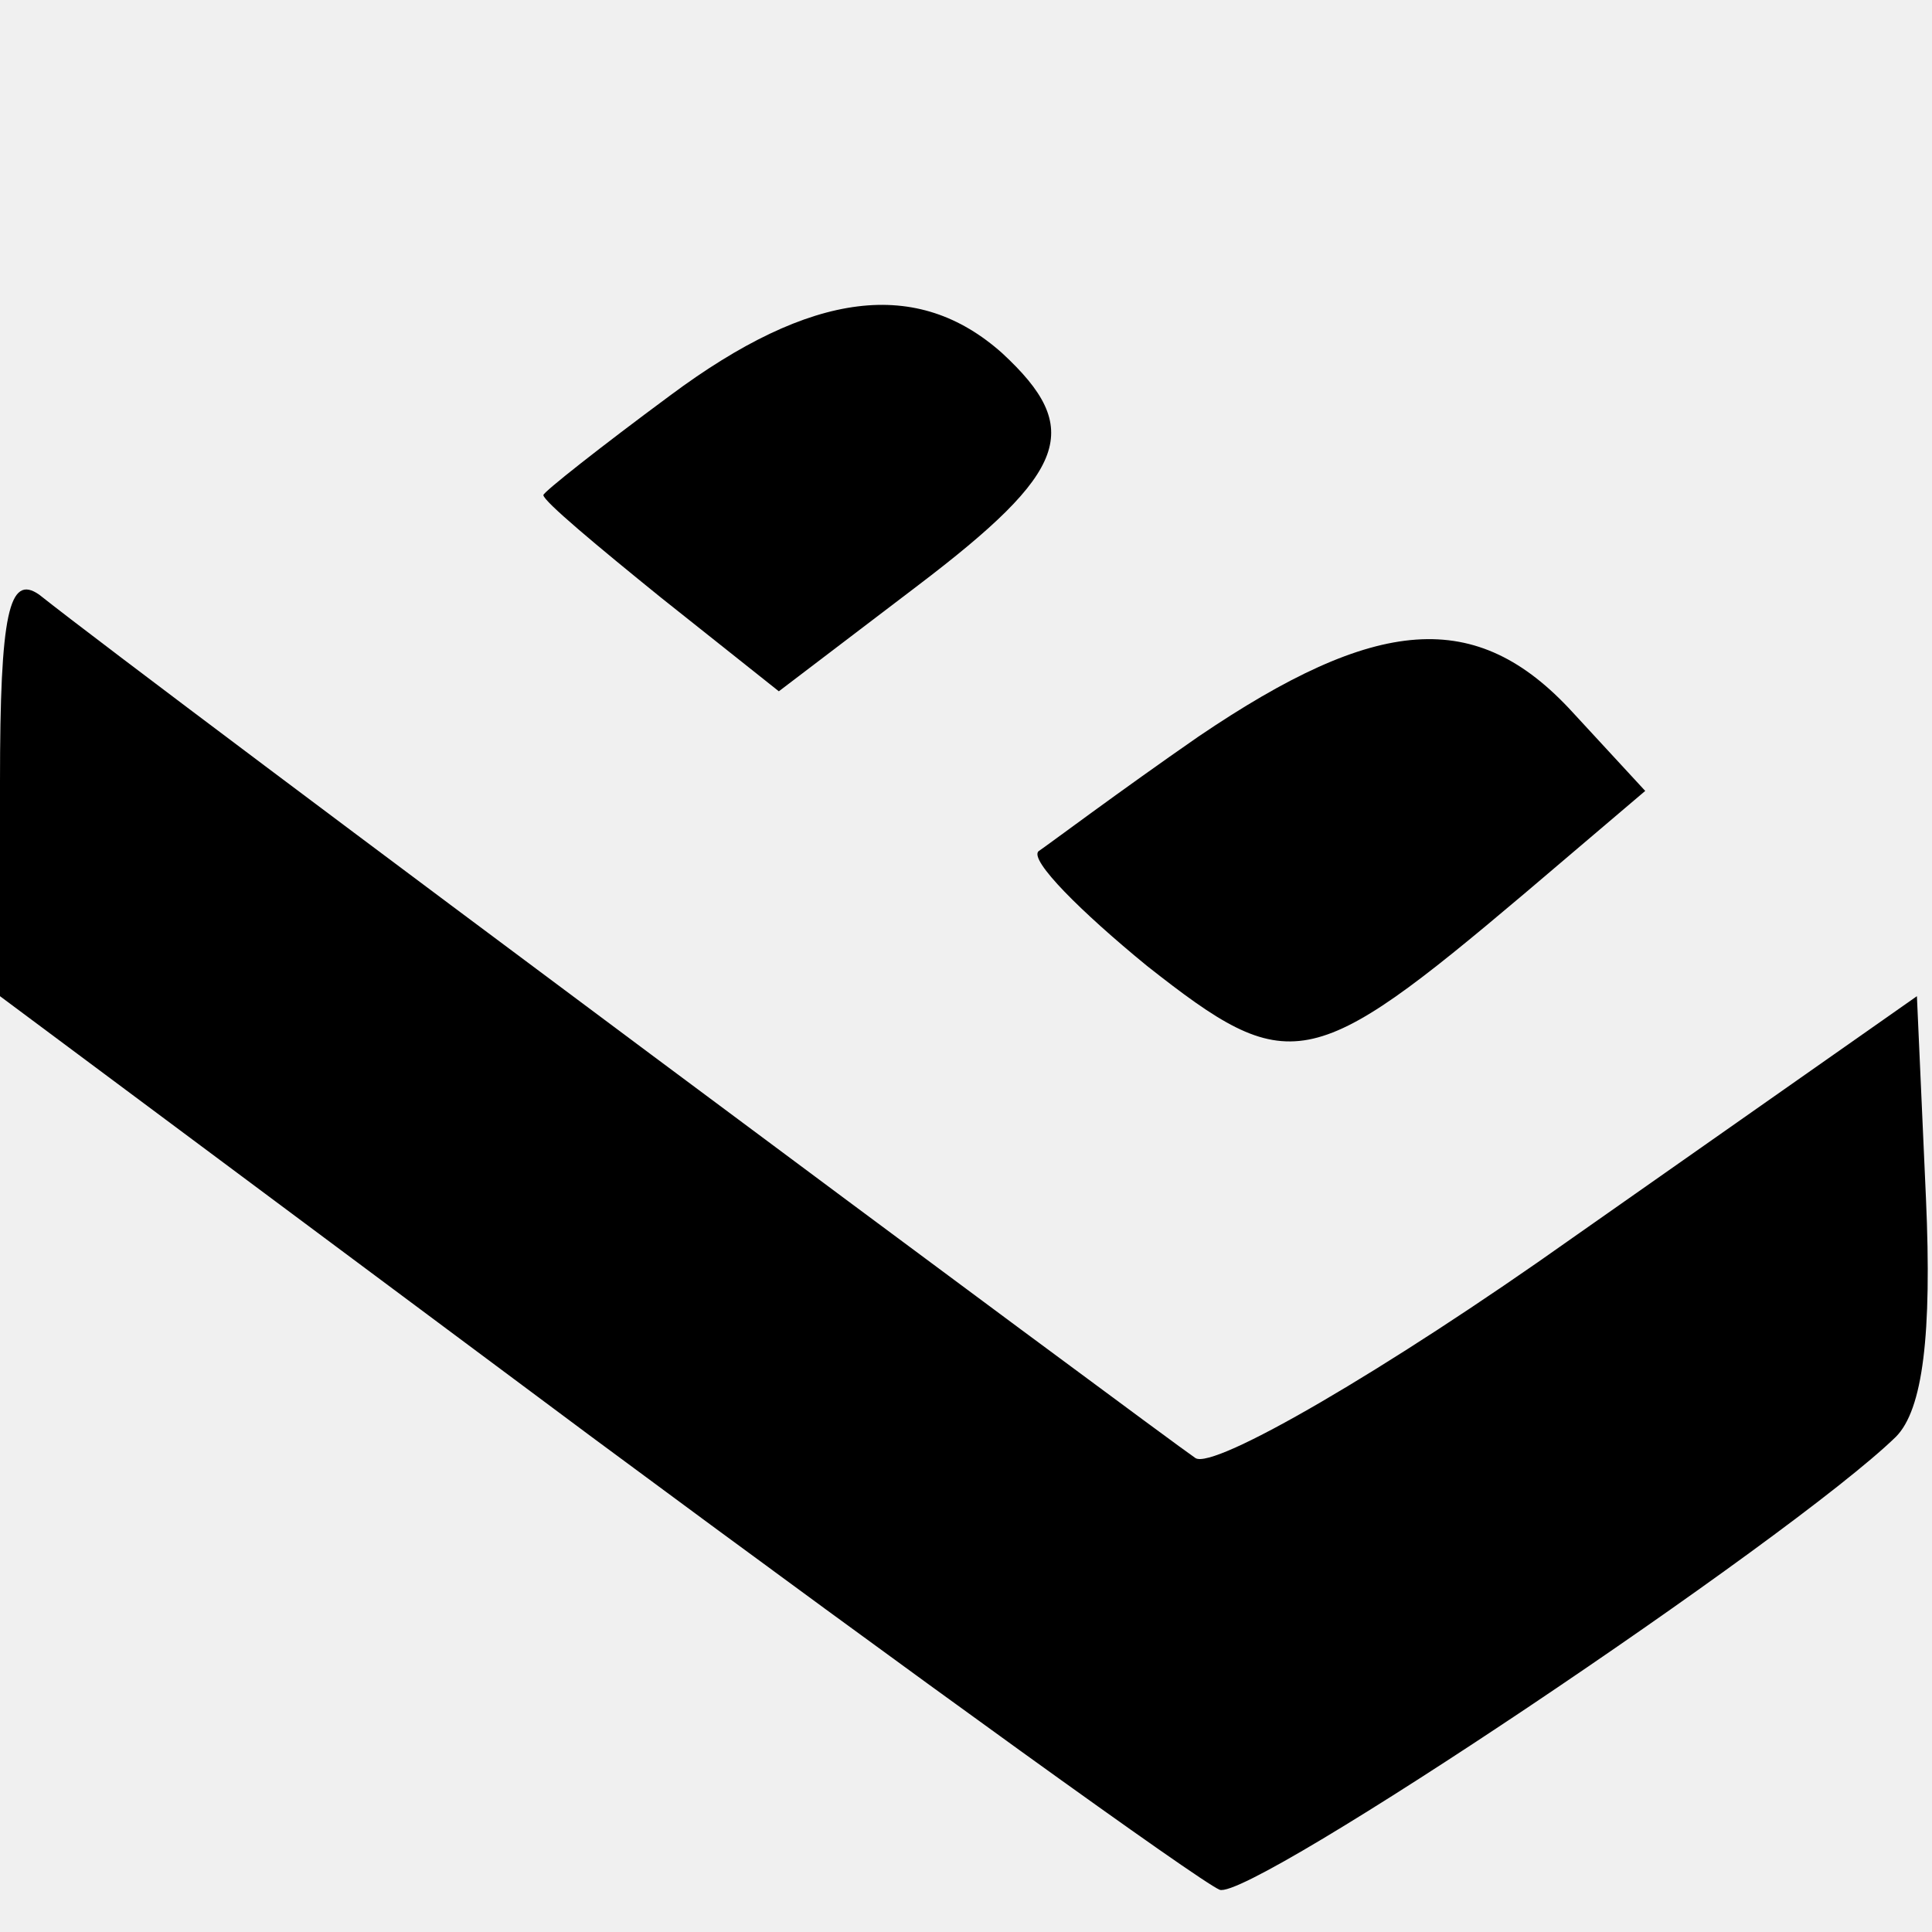
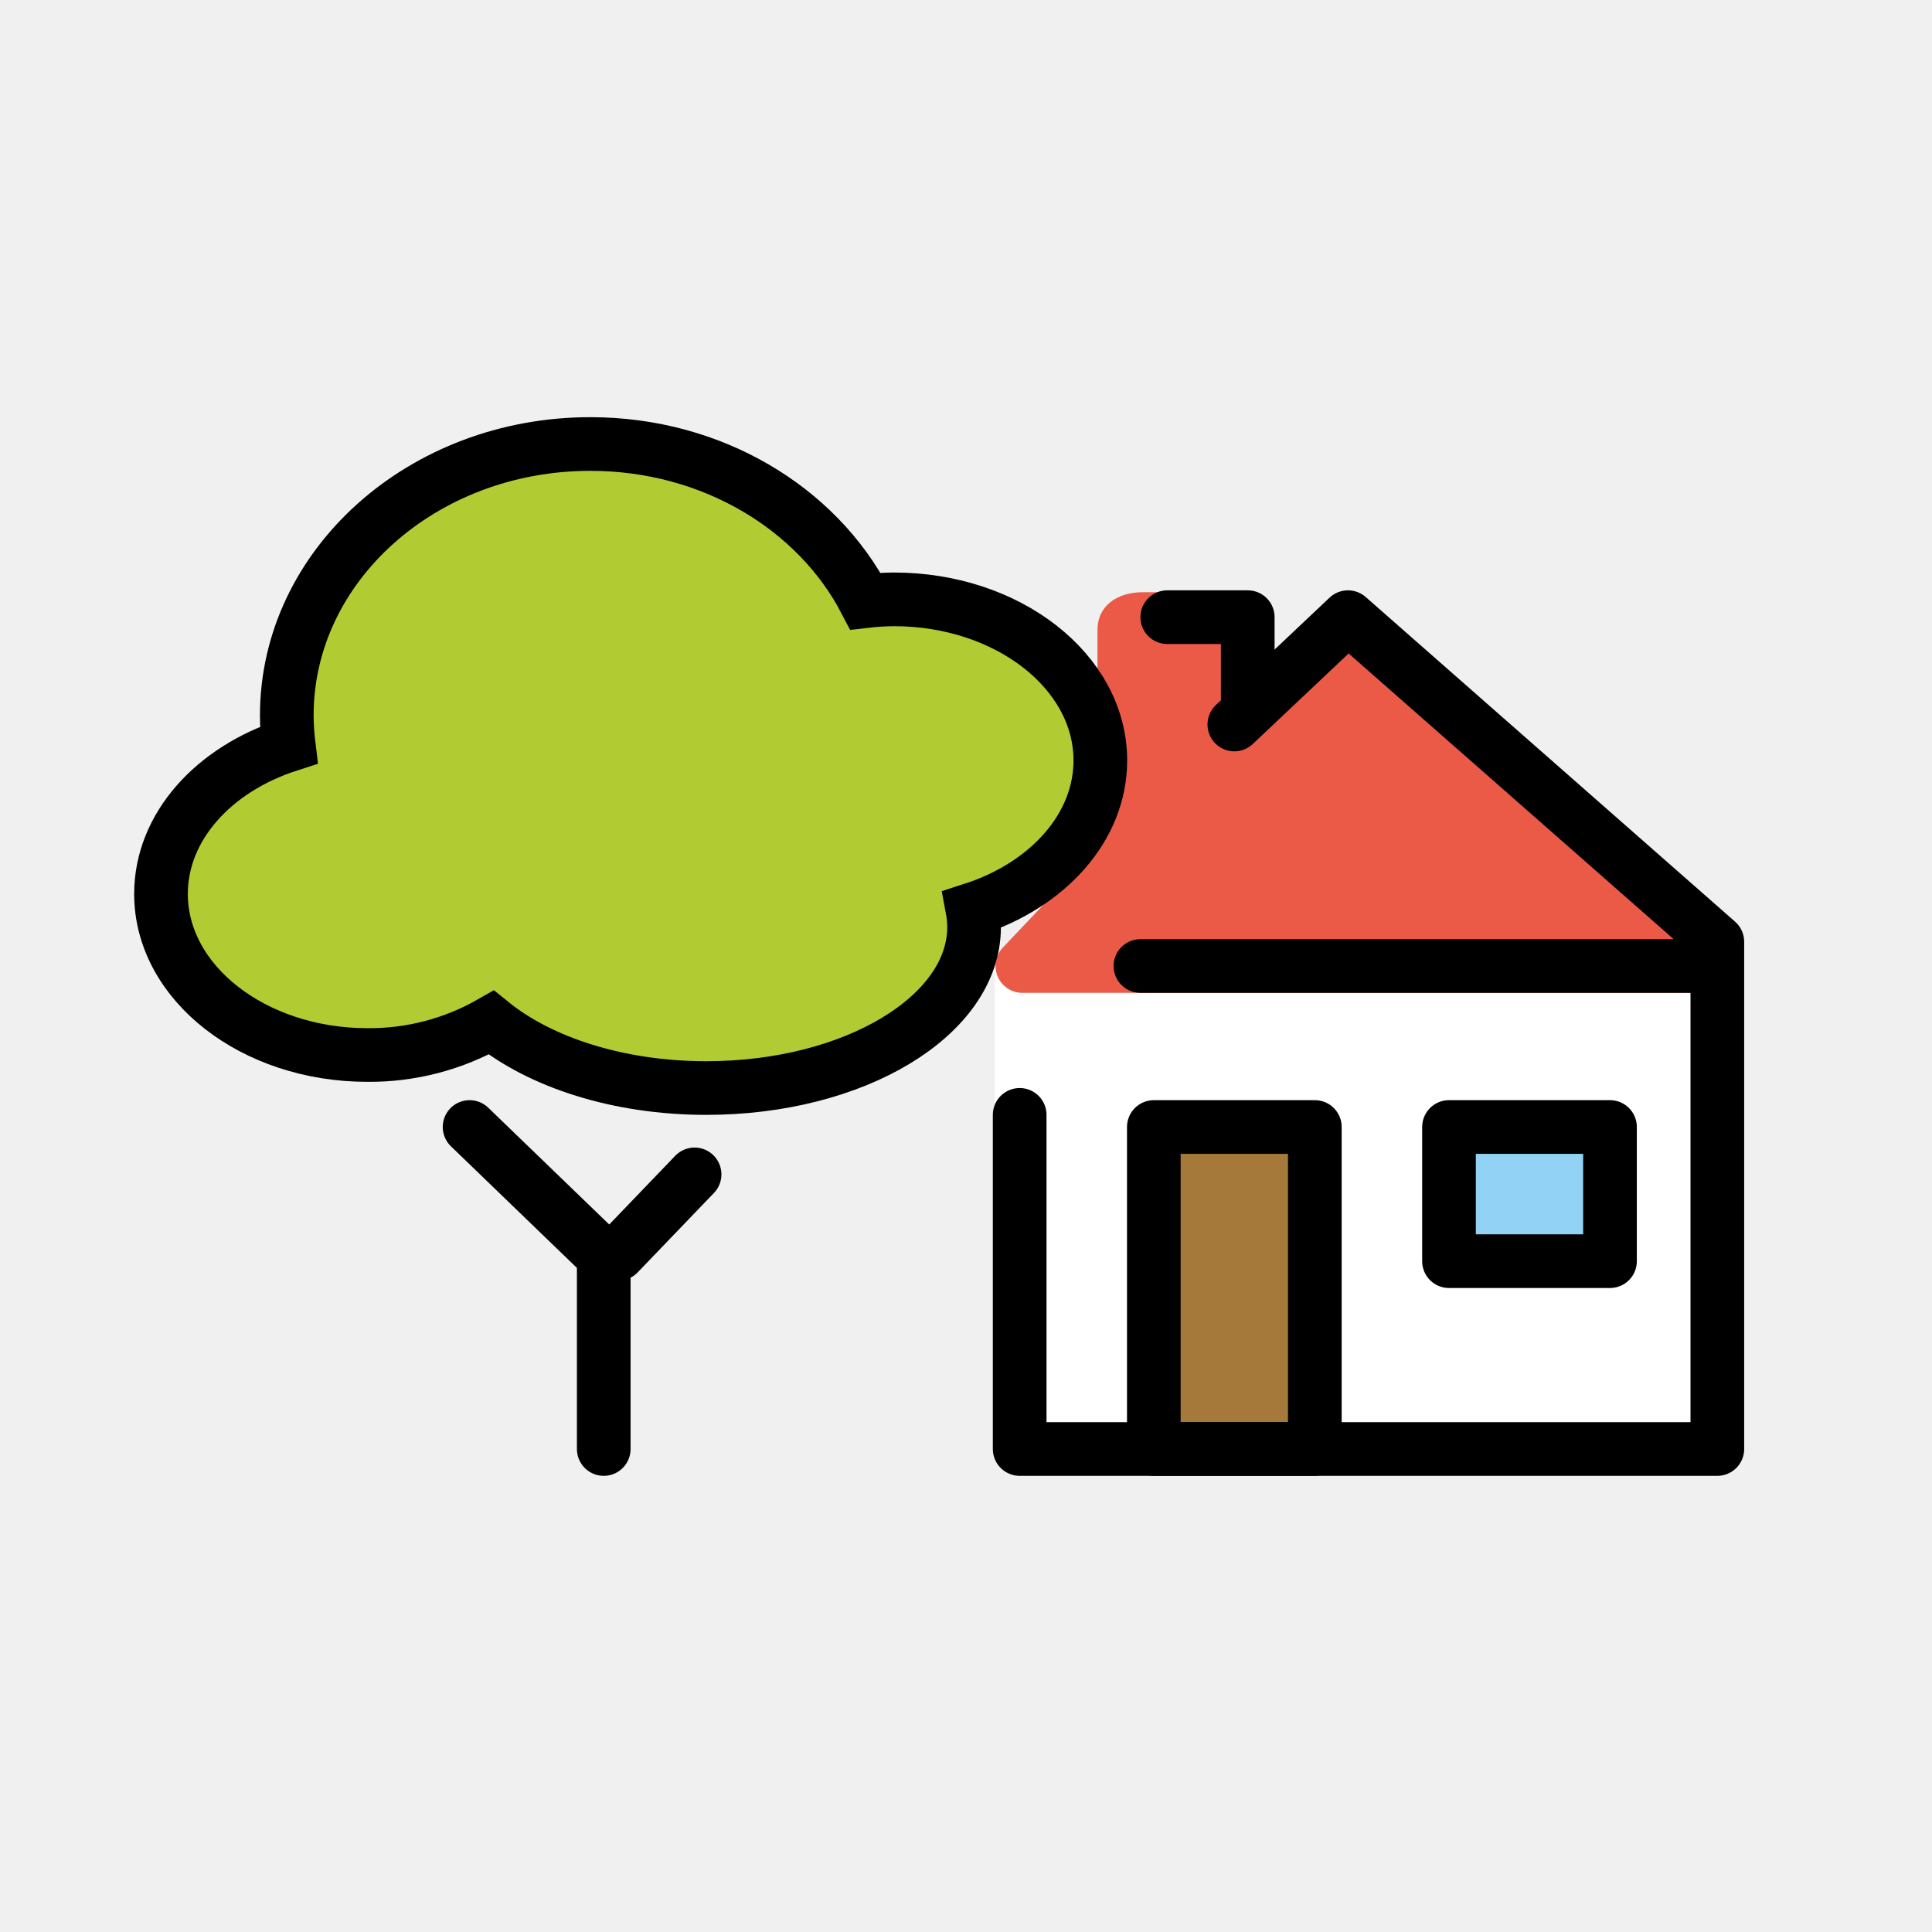
- <svg xmlns="http://www.w3.org/2000/svg" version="1.0" width="64pt" height="64pt" viewBox="0 0 64 64" preserveAspectRatio="xMidYMid meet">
-   <g transform="translate(0,64) scale(0.1,-0.1)" fill="#000000" stroke="none">
-     <path d="M222 509 c-23 -17 -42 -32 -42 -33 0 -2 18 -17 39 -34 l39 -31 46 35 c50 38 55 52 28 77 -28 25 -63 21 -110 -14z" />
-     <path d="M0 381 l0 -71 196 -146 c108 -80 201 -147 208 -150 10 -4 189 116 224 150 9 9 12 34 10 79 l-3 67 -114 -80 c-62 -44 -119 -77 -125 -73 -9 6 -344 255 -383 286 -10 7 -13 -6 -13 -62z" />
-     <path d="M397 396 c-26 -18 -50 -36 -53 -38 -3 -3 14 -20 36 -38 47 -37 54 -36 125 24 l40 34 -24 26 c-32 35 -65 32 -124 -8z" />
+ <svg xmlns="http://www.w3.org/2000/svg" id="emoji" viewBox="0 0 72 72" version="1.1">
+   <g id="color">
+     <rect x="37.075" y="36.053" width="26.884" height="18.114" fill="#FFFFFF" />
+     <polygon fill="#EA5A47" stroke="#EA5A47" stroke-linecap="round" stroke-linejoin="round" stroke-miterlimit="10" stroke-width="2" points="50.235,23.2 38.1,36 63.5,36" />
+     <path fill="#EA5A47" d="M47.3,26l-6.4,6.059v-8.573c0-0.931,0.755-1.416,1.686-1.416h3.028 c0.931,0,1.686,0.485,1.686,1.416C47.3,23.486,47.3,26,47.3,26z" />
+     <rect x="43" y="42" width="6" height="12" fill="#A57939" />
+     <rect x="54" y="42" width="6" height="5" fill="#92D3F5" />
+     <path fill="#B1CC33" d="M41.006,28.339c0-3.312-3.445-6.003-7.694-6.003c-0.355,0.003-0.71,0.025-1.062,0.066 c-1.8-3.455-5.707-5.855-10.25-5.855c-6.248,0-11.312,4.529-11.312,10.114c0.001,0.369,0.025,0.738,0.07,1.104 C7.966,28.666,6,30.81,6,33.314c0,3.312,3.445,6.003,7.694,6.003c1.615,0.014,3.206-0.402,4.614-1.207 c1.818,1.477,4.726,2.438,8.015,2.438c5.511,0,9.978-2.688,9.978-6.003c-0.001-0.219-0.021-0.438-0.061-0.653 C39.036,32.99,41.006,30.845,41.006,28.339z" />
+   </g>
+   <g id="hair" />
+   <g id="skin" />
+   <g id="skin-shadow" />
+   <g id="line">
+     <polyline fill="none" stroke="#000000" stroke-linecap="round" stroke-linejoin="round" stroke-miterlimit="10" stroke-width="2" points="46,27 50.235,23 64,35.098 64,54 38,54 38,41.548" />
+     <rect x="43" y="42" width="6" height="12" fill="none" stroke="#000000" stroke-linecap="round" stroke-linejoin="round" stroke-miterlimit="10" stroke-width="2" />
+     <rect x="54" y="42" width="6" height="5" fill="none" stroke="#000000" stroke-linecap="round" stroke-linejoin="round" stroke-miterlimit="10" stroke-width="2" />
+     <polyline fill="none" stroke="#000000" stroke-linecap="round" stroke-linejoin="round" stroke-miterlimit="10" stroke-width="2" points="43.5,23 46.5,23 46.5,26" />
+     <path fill="none" stroke="#000000" stroke-miterlimit="10" stroke-width="2" d="M31.245,39.34" />
+     <polyline fill="none" stroke="#000000" stroke-linecap="round" stroke-linejoin="round" stroke-width="2" points="22.5,54 22.5,46.827 17.5,42" />
+     <line x1="23.041" x2="25.885" y1="46.727" y2="43.766" fill="none" stroke="#000000" stroke-linecap="round" stroke-linejoin="round" stroke-width="2" />
+     <path fill="none" stroke="#000000" stroke-linecap="round" stroke-miterlimit="10" stroke-width="2" d="M41.006,28.339 c0-3.312-3.445-6.003-7.694-6.003c-0.355,0.003-0.71,0.025-1.062,0.066c-1.8-3.455-5.707-5.855-10.25-5.855 c-6.248,0-11.312,4.529-11.312,10.114c0.001,0.369,0.025,0.738,0.07,1.104C7.966,28.666,6,30.81,6,33.314 c0,3.312,3.445,6.003,7.694,6.003c1.615,0.014,3.206-0.402,4.614-1.207c1.818,1.477,4.726,2.438,8.015,2.438 c5.511,0,9.978-2.688,9.978-6.003c-0.001-0.219-0.021-0.438-0.061-0.653 C39.036,32.99,41.006,30.845,41.006,28.339z" />
+     <line x1="63.5" x2="42.5" y1="36" y2="36" fill="none" stroke="#000000" stroke-linecap="round" stroke-linejoin="round" stroke-miterlimit="10" stroke-width="2" />
  </g>
</svg>
